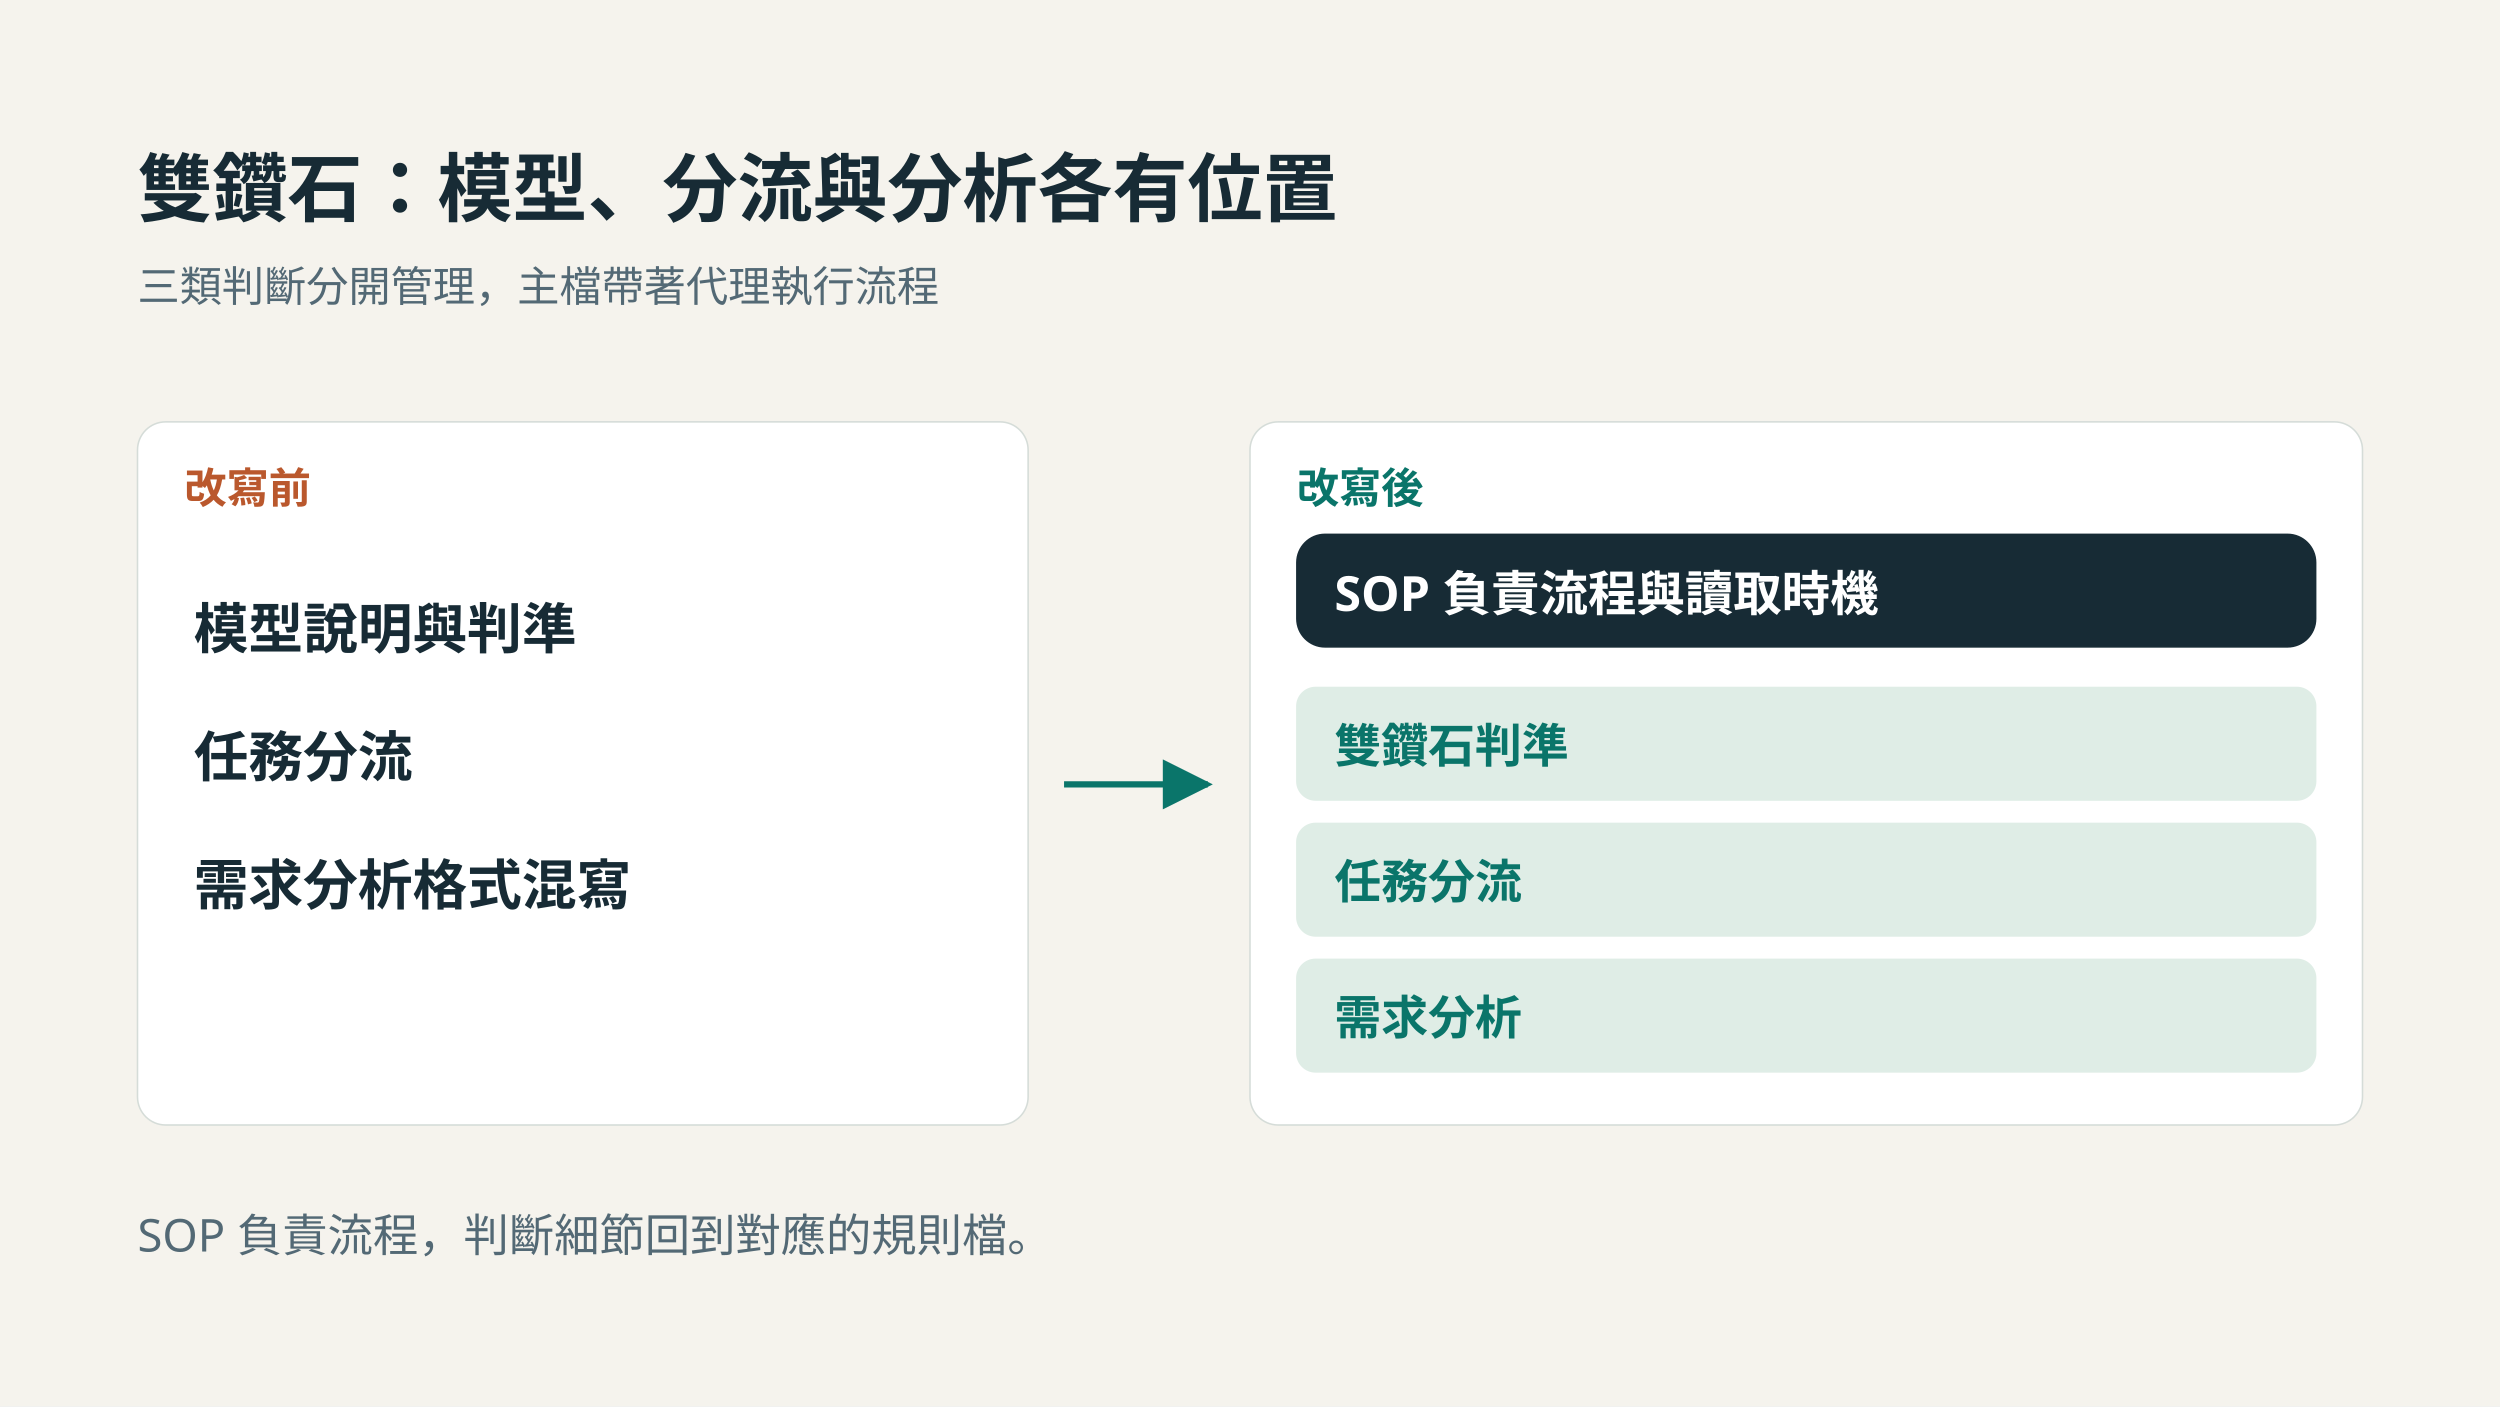
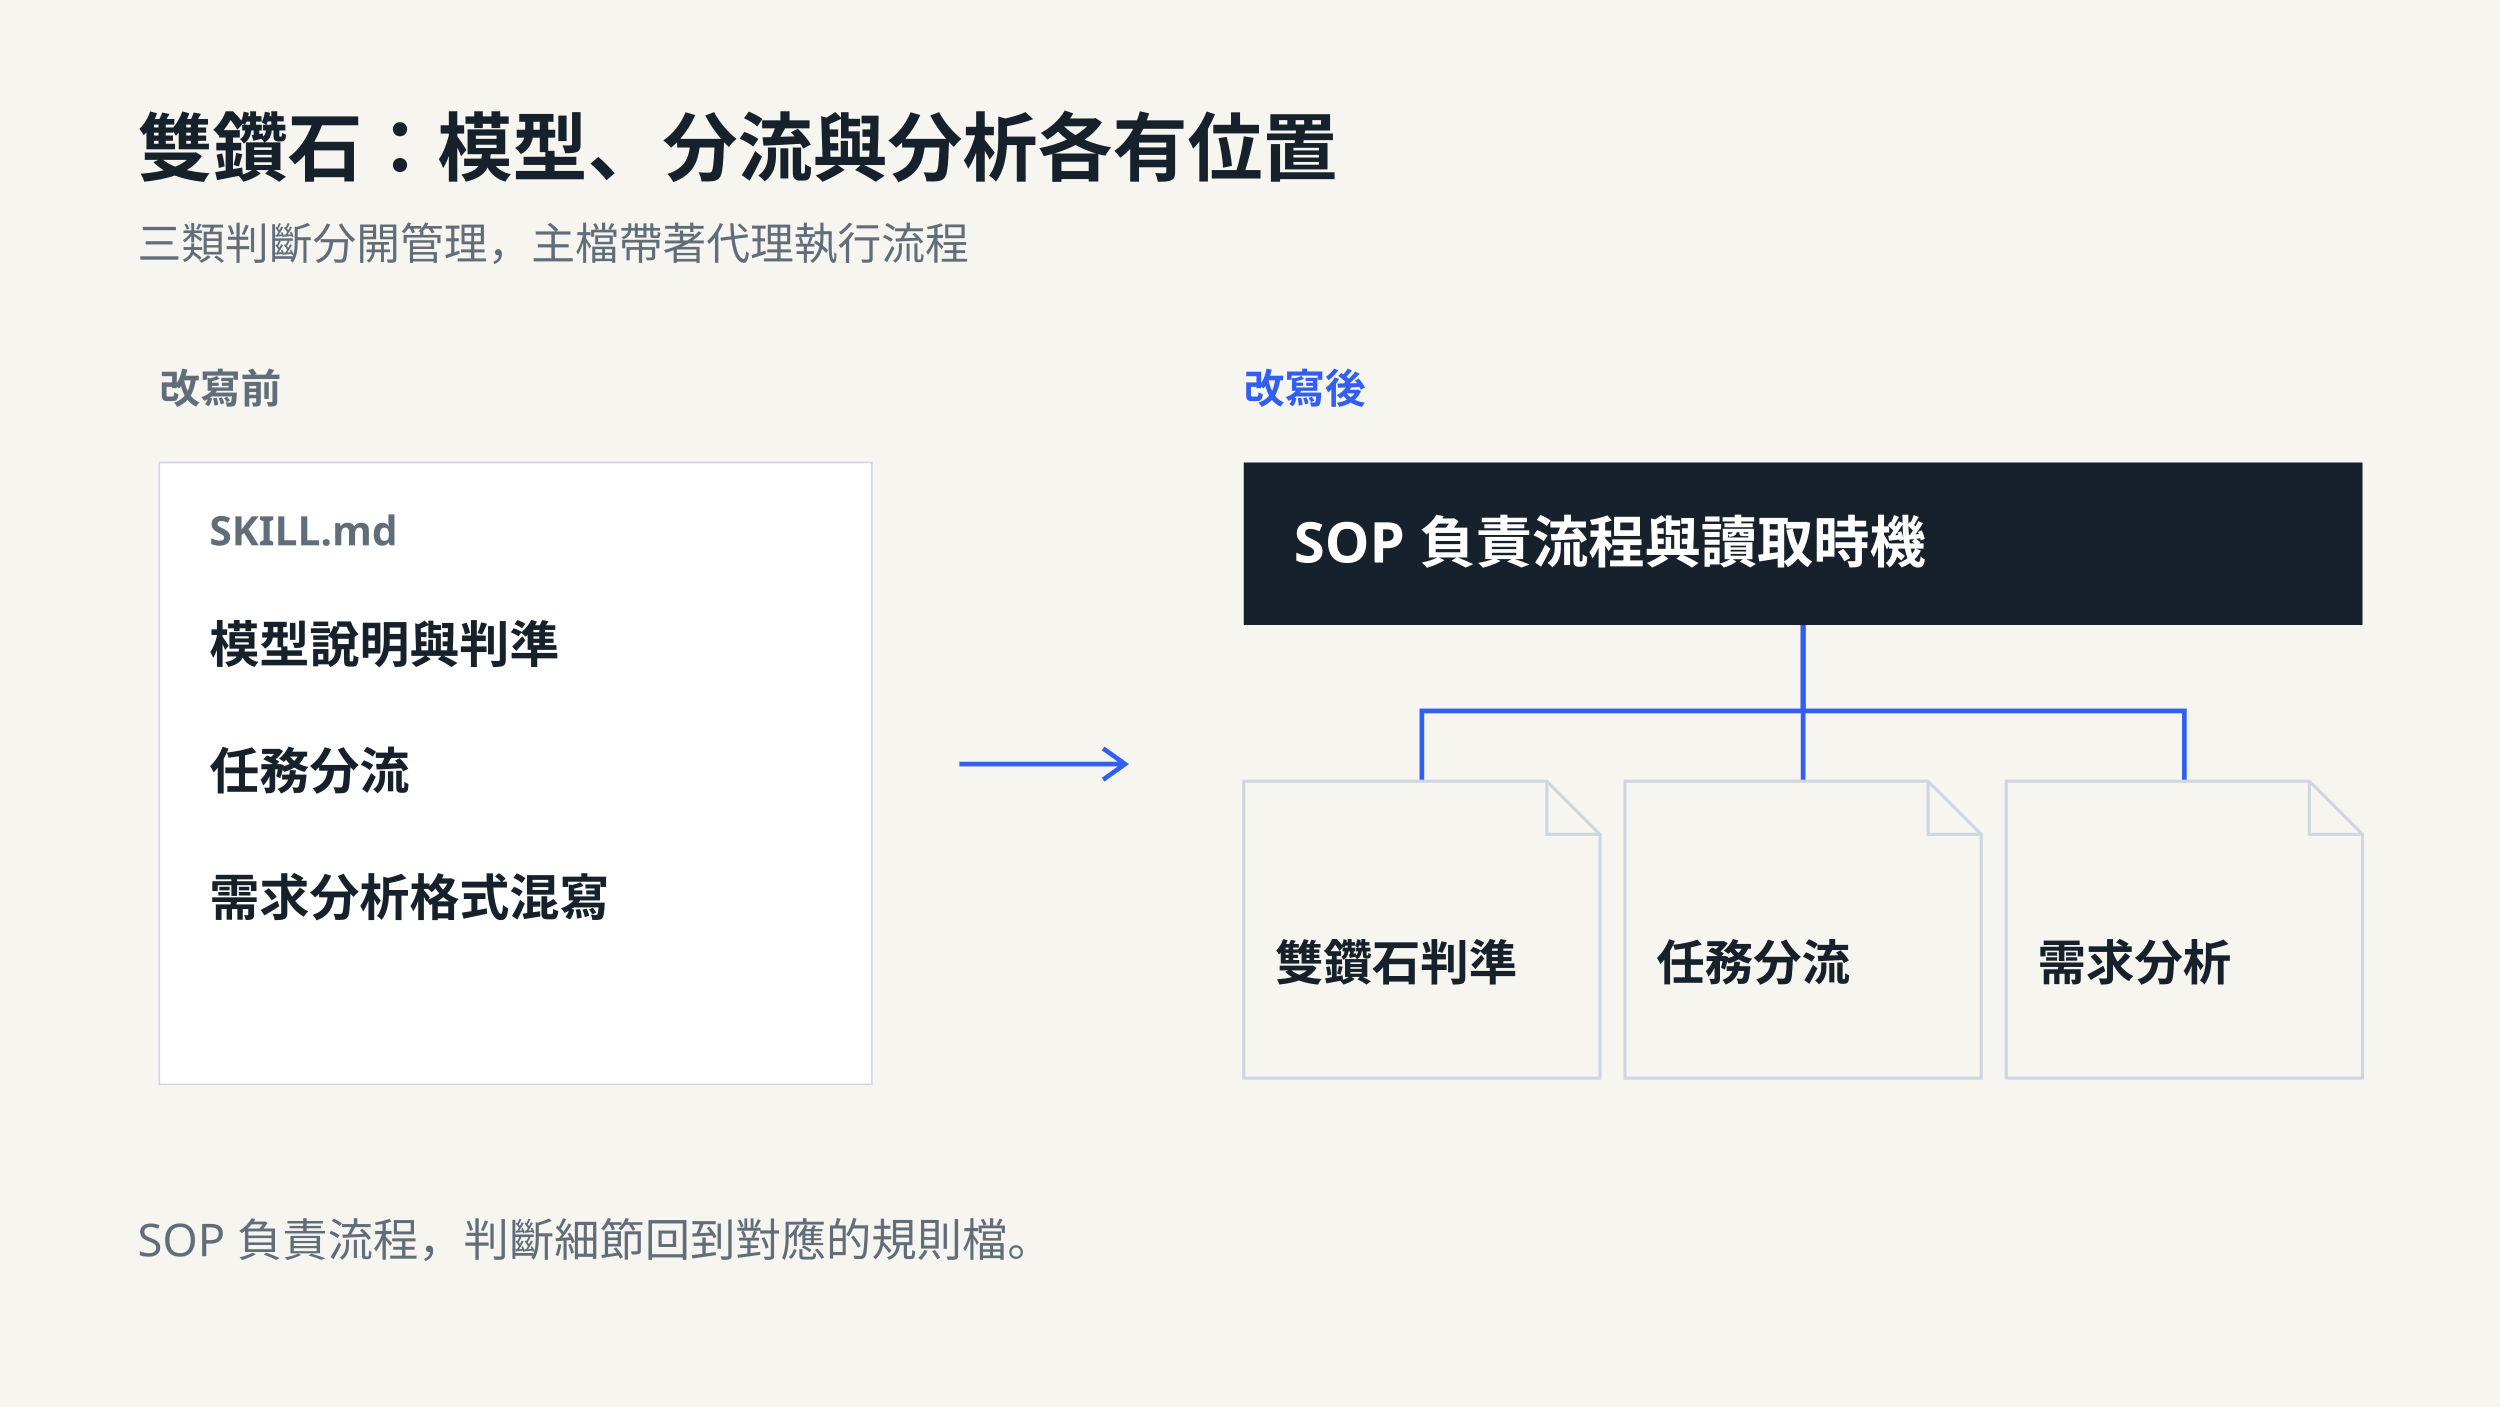
<svg xmlns="http://www.w3.org/2000/svg" width="1600" height="900" viewBox="0 0 1600 900">
-   <defs>
-     <marker id="arrow" viewBox="0 0 10 10" refX="9" refY="5" markerWidth="8" markerHeight="8" orient="auto">
-       <path d="M0 0L10 5L0 10" fill="#0A756A" />
-     </marker>
-   </defs>
-   <g font-family="PingFang TC, Heiti TC, sans-serif">
-     <rect width="1600" height="900" fill="#F5F3ED" />
-     <text x="88" y="138" font-size="48" fill="#172B35" font-weight="650">雙鑽石：模型、分流與分析各有位置</text>
-     <text x="88" y="193" font-size="27" fill="#536975" font-weight="400">三類判斷分開管理，主檔帶著代理執行流程</text>
-     <rect x="88" y="270" width="570" height="450" rx="18" fill="white" stroke="#D5DCD8" />
-     <rect x="800" y="270" width="712" height="450" rx="18" fill="white" stroke="#D5DCD8" />
-     <text x="118" y="322" font-size="27" fill="#BA582D" font-weight="600">改寫前</text>
-     <text x="830" y="322" font-size="27" fill="#0A756A" font-weight="600">改寫後</text>
-     <text x="124" y="415" font-size="35" fill="#172B35" font-weight="600">模型說明與判準</text>
-     <text x="124" y="497" font-size="35" fill="#172B35" font-weight="600">任務分流</text>
-     <text x="124" y="579" font-size="35" fill="#172B35" font-weight="600">需求分析格式混寫</text>
-     <path d="M681 502 L773 502" stroke="#0A756A" stroke-width="4" fill="none" marker-end="url(#arrow)" />
-     <rect x="830" y="342" width="652" height="72" rx="18" fill="#172B35" stroke="#172B35" />
-     <text x="854" y="391" font-size="31" fill="white" font-weight="600">SOP 負責流程與讀取時機</text>
-     <rect x="830" y="440" width="652" height="72" rx="12" fill="#DFEDE6" stroke="#DFEDE6" />
-     <text x="854" y="488" font-size="30" fill="#0A756A" font-weight="600">雙鑽石判準</text>
-     <rect x="830" y="527" width="652" height="72" rx="12" fill="#DFEDE6" stroke="#DFEDE6" />
-     <text x="854" y="575" font-size="30" fill="#0A756A" font-weight="600">任務分流</text>
-     <rect x="830" y="614" width="652" height="72" rx="12" fill="#DFEDE6" stroke="#DFEDE6" />
-     <text x="854" y="662" font-size="30" fill="#0A756A" font-weight="600">需求分析</text>
-     <text x="88" y="801" font-size="29" fill="#536975" font-weight="400">SOP 負責流程，判斷細節回到對應的規則檔。</text>
+   <g font-family="PingFang TC, Avenir Next, sans-serif">
+     <rect width="1600" height="900" fill="#F7F5F0" />
+     <text x="88" y="112" font-size="48" fill="#17212B" font-weight="650">雙鑽石：模型、分流與分析各有位置</text>
+     <text x="88" y="166" font-size="28" fill="#626D7A" font-weight="500">三類判斷分開管理，主檔帶著代理執行流程</text>
+     <g data-focus="before">
+       <text x="102" y="258" font-size="26" fill="#626D7A" font-weight="600">改寫前</text>
+       <rect x="102" y="296" width="456" height="398" fill="#FFFFFF" stroke="#CFD6DF" data-active-fill="#E7EDFF" data-active-stroke="#315FF4" />
+       <text x="134" y="349" font-size="26" fill="#626D7A" font-weight="600">SKILL.md</text>
+       <text x="134" y="424" font-size="32" fill="#17212B" font-weight="550" data-active-fill="#234DCB">模型說明與判準</text>
+       <text x="134" y="505" font-size="32" fill="#17212B" font-weight="550" data-active-fill="#234DCB">任務分流</text>
+       <text x="134" y="586" font-size="32" fill="#17212B" font-weight="550" data-active-fill="#234DCB">需求分析格式混寫</text>
+     </g>
+     <path d="M614 489H720m-14 -10l14 10 -14 10" fill="none" stroke="#315FF4" stroke-width="3" />
+     <text x="796" y="258" font-size="26" fill="#315FF4" font-weight="600">改寫後</text>
+     <g data-focus="after sop">
+       <rect x="796" y="296" width="716" height="104" fill="#17212B" stroke="none" data-active-fill="#234DCB" />
+       <text x="828" y="360" font-size="36" fill="#FFFFFF" font-weight="600">SOP 負責流程與讀取時機</text>
+     </g>
+     <g data-focus="after rules r0">
+       <path d="M1154 400V455H910V500" fill="none" stroke="#315FF4" stroke-width="3" />
+       <path d="M796 500H990L1024 534V690H796Z" fill="none" stroke="#CFD6DF" stroke-width="2" data-active-fill="#E7EDFF" data-active-stroke="#315FF4" />
+       <path d="M990 500V534H1024" fill="none" stroke="#CFD6DF" stroke-width="2" />
+       <text x="816" y="627.3" font-size="31" fill="#17212B" font-weight="600" data-active-fill="#234DCB">雙鑽石判準</text>
+     </g>
+     <g data-focus="after rules r1">
+       <path d="M1154 400V455H1154V500" fill="none" stroke="#315FF4" stroke-width="3" />
+       <path d="M1040 500H1234L1268 534V690H1040Z" fill="none" stroke="#CFD6DF" stroke-width="2" data-active-fill="#E7EDFF" data-active-stroke="#315FF4" />
+       <path d="M1234 500V534H1268" fill="none" stroke="#CFD6DF" stroke-width="2" />
+       <text x="1060" y="627.3" font-size="31" fill="#17212B" font-weight="600" data-active-fill="#234DCB">任務分流</text>
+     </g>
+     <g data-focus="after rules r2">
+       <path d="M1154 400V455H1398V500" fill="none" stroke="#315FF4" stroke-width="3" />
+       <path d="M1284 500H1478L1512 534V690H1284Z" fill="none" stroke="#CFD6DF" stroke-width="2" data-active-fill="#E7EDFF" data-active-stroke="#315FF4" />
+       <path d="M1478 500V534H1512" fill="none" stroke="#CFD6DF" stroke-width="2" />
+       <text x="1304" y="627.3" font-size="31" fill="#17212B" font-weight="600" data-active-fill="#234DCB">需求分析</text>
+     </g>
+     <text x="88" y="804" font-size="29" fill="#626D7A" font-weight="500">SOP 負責流程，判斷細節回到對應的規則檔。</text>
  </g>
</svg>
